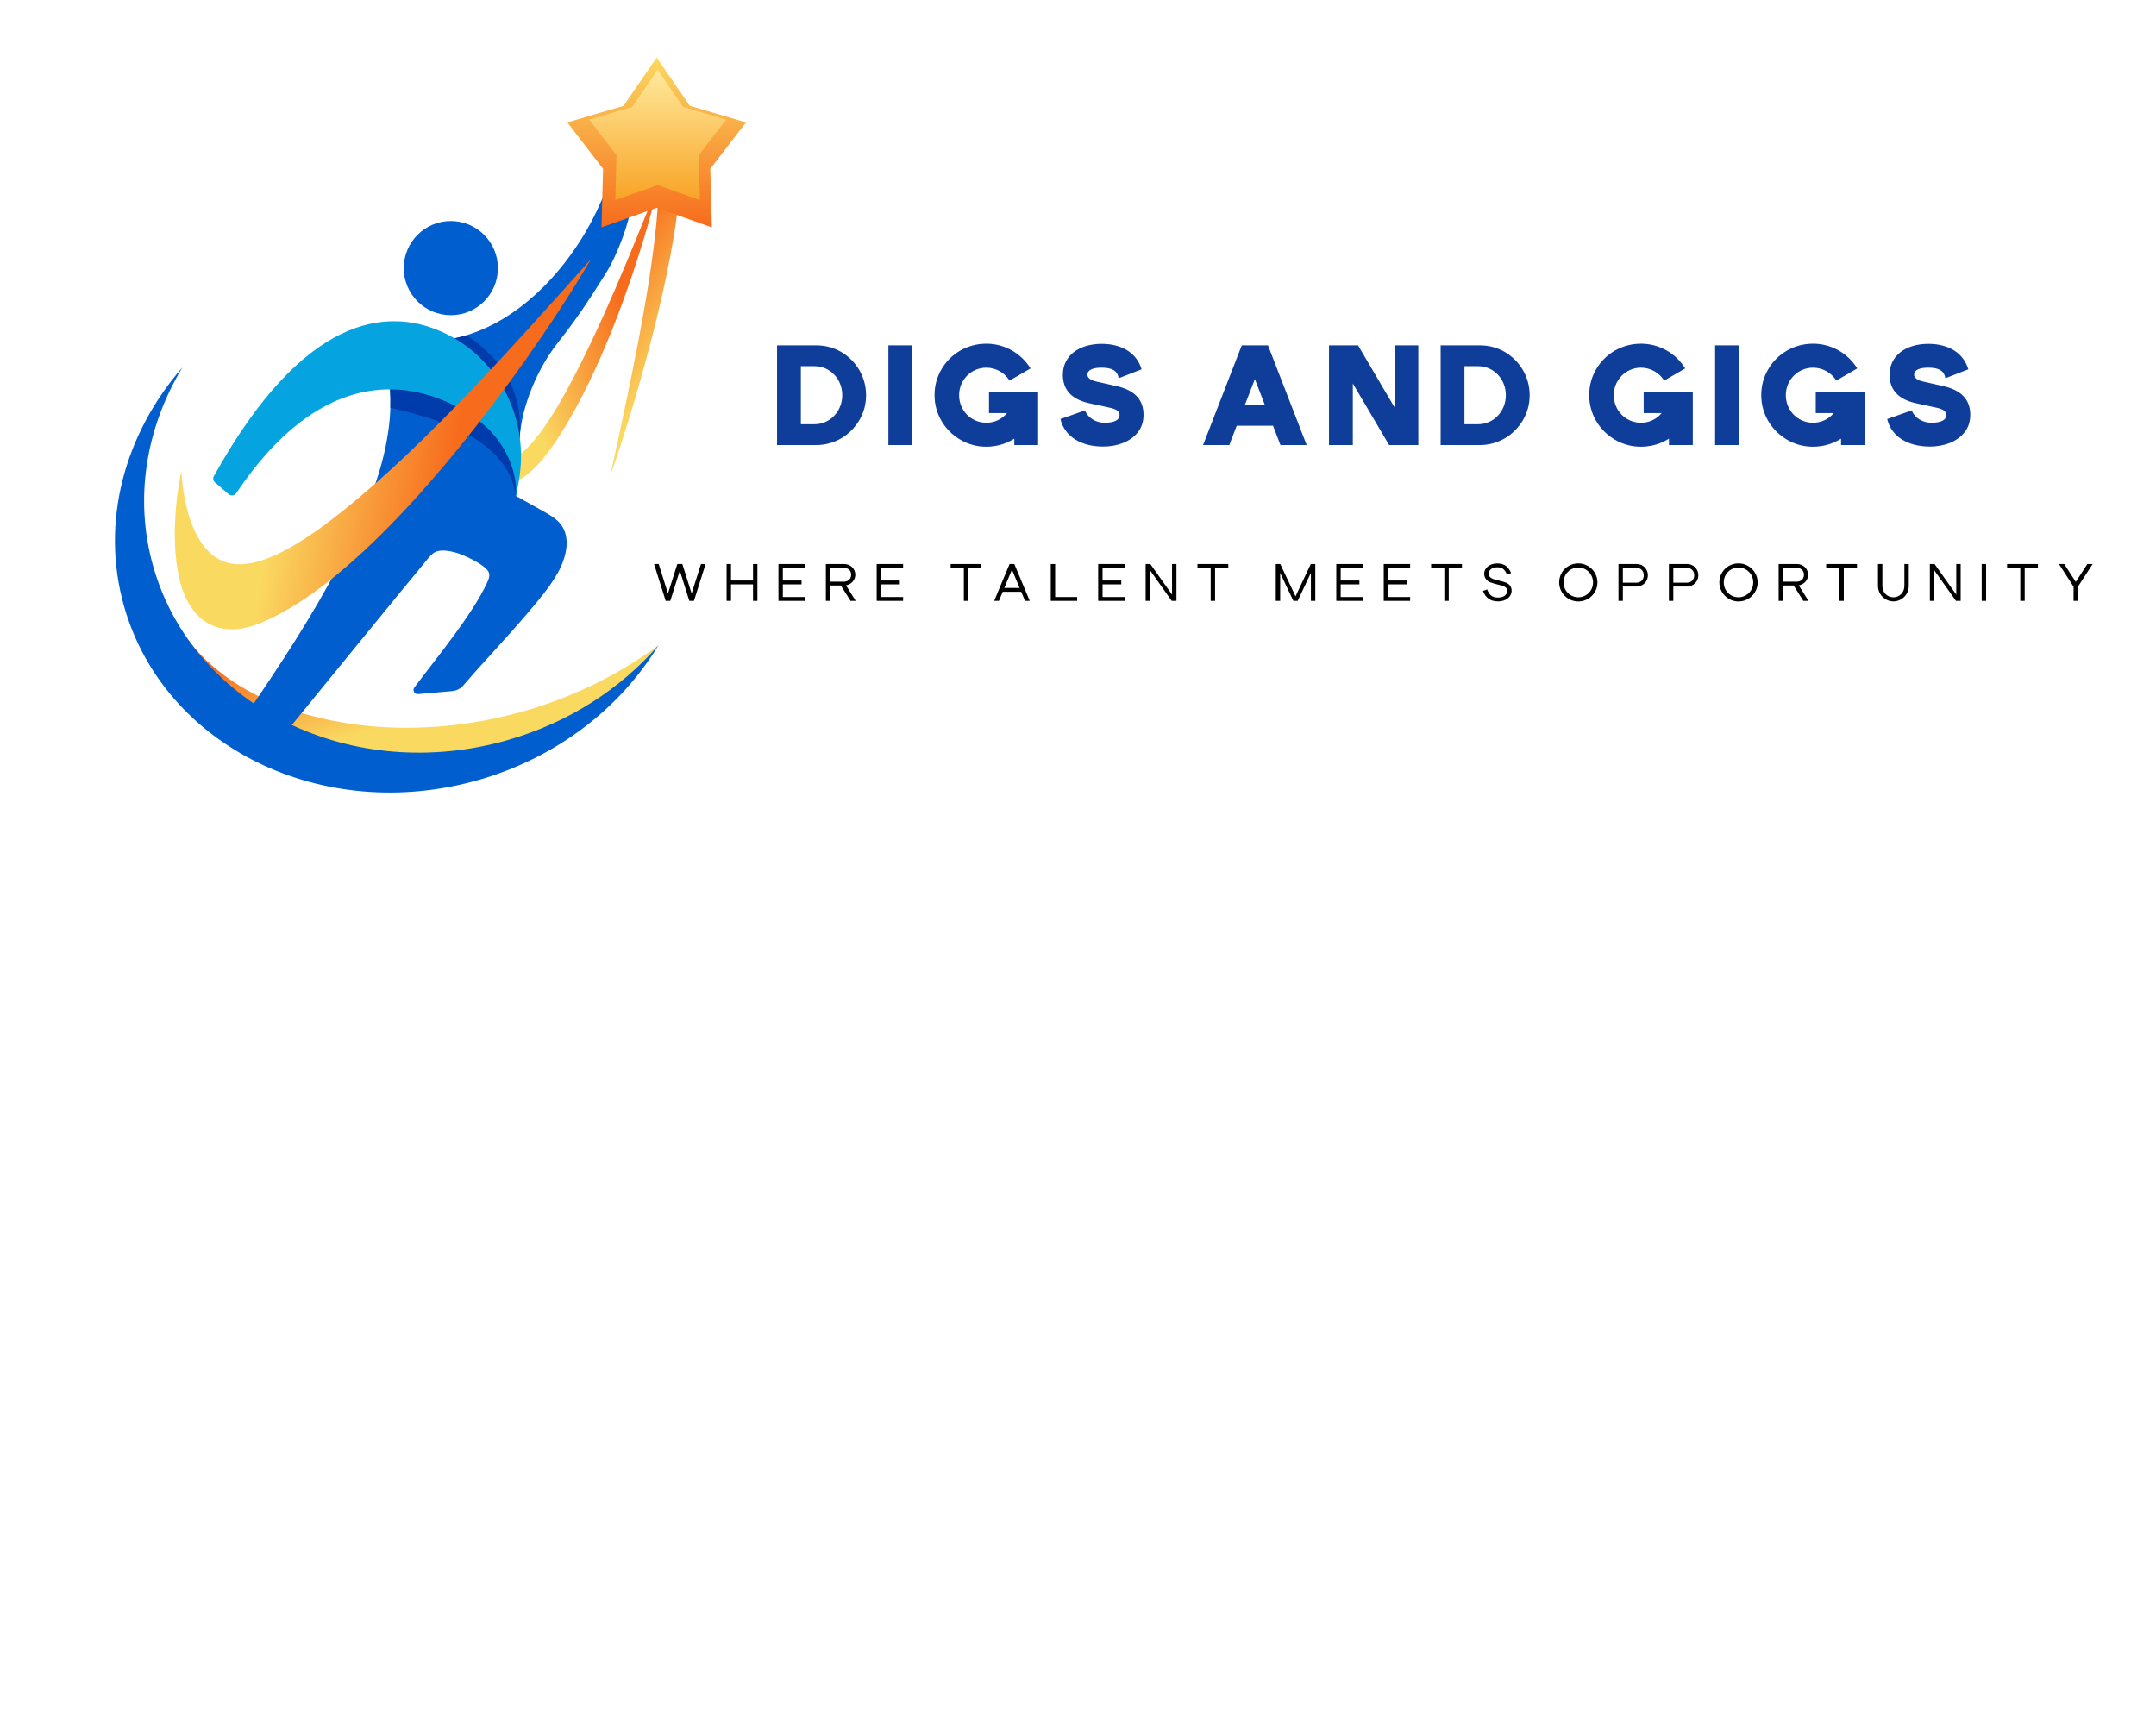
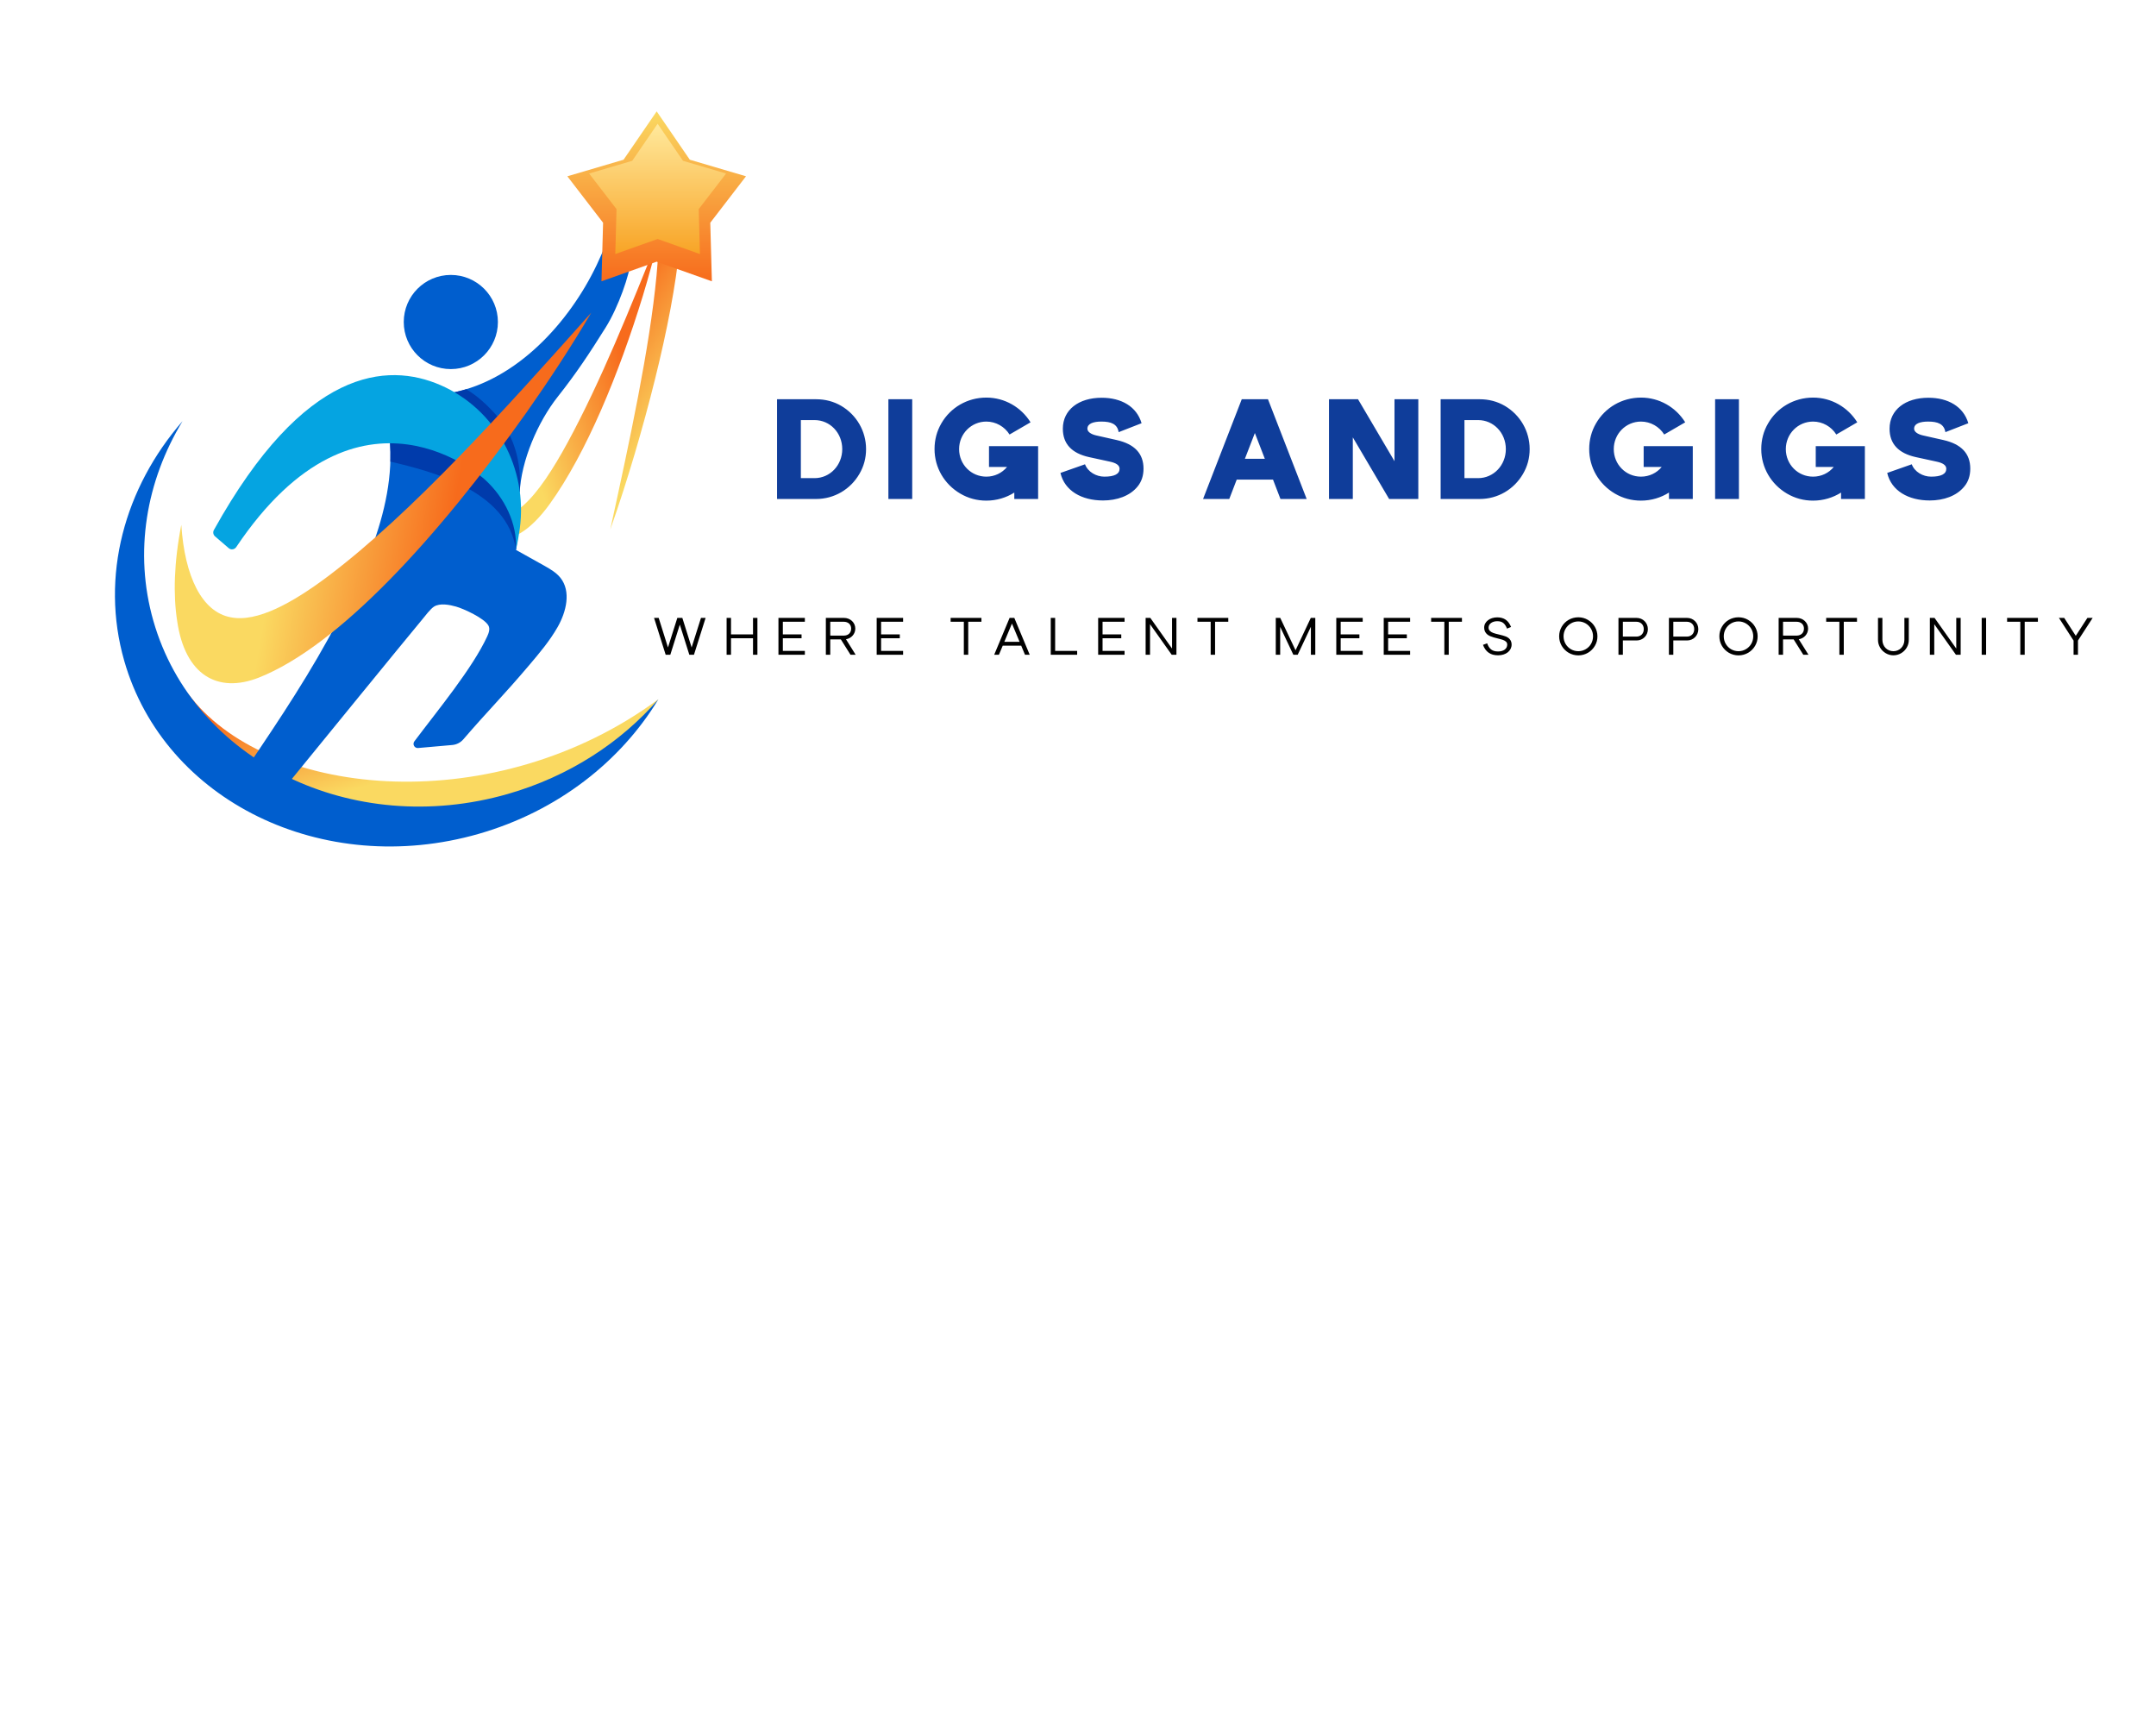
- <svg xmlns="http://www.w3.org/2000/svg" version="1.1" width="1280" height="1024" viewBox="0 0 1280 1024" xml:space="preserve">
+ <svg xmlns="http://www.w3.org/2000/svg" version="1.1" width="1280" height="1024" viewBox="0 0 1280 960" xml:space="preserve">
  <defs>
</defs>
  <g transform="matrix(1 0 0 1 640 512)" id="background-logo">
    <rect style="stroke: none; stroke-width: 0; stroke-dasharray: none; stroke-linecap: butt; stroke-dashoffset: 0; stroke-linejoin: miter; stroke-miterlimit: 4; fill: rgb(255,255,255); fill-opacity: 0; fill-rule: nonzero; opacity: 1;" paint-order="stroke" x="-640" y="-512" rx="0" ry="0" width="1280" height="1024" />
  </g>
  <g transform="matrix(1.921154 0 0 1.921154 229.2622 261.724)" id="logo-logo">
    <g style="" paint-order="stroke">
      <g transform="matrix(-0.1629717 -0.5683498 1.413558 -0.4053312 -4.13397 37.26476)">
        <g style="" paint-order="stroke">
          <g transform="matrix(1 0 0 1 -56.70812 3.261514)">
            <linearGradient id="SVGID_37332_696857" gradientUnits="userSpaceOnUse" gradientTransform="matrix(1 0 0 1 8.5 6.523028)" x1="0" y1="49.578" x2="119.584" y2="49.578">
              <stop offset="26.5%" style="stop-color:rgb(250,217,97);stop-opacity: 1" />
              <stop offset="72.5%" style="stop-color:rgb(247,107,28);stop-opacity: 1" />
            </linearGradient>
            <path style="stroke: none; stroke-width: 1; stroke-dasharray: none; stroke-linecap: butt; stroke-dashoffset: 0; stroke-linejoin: miter; stroke-miterlimit: 4; fill: url(#SVGID_37332_696857); fill-rule: nonzero; opacity: 1;" paint-order="stroke" transform=" translate(-68.29188, -56.10151)" d="M 41.73 105.68 C 5.03 66.05 46.95 21.9 109.65 11.42 C 164.45 2.26 79.61 8.76 79.61 8.76 L 22.6 38.33 L 11.2 54.75 L 8.5 64.99 L 21.85 93.05 L 35.9 102.35 L 41.73 105.68 z" stroke-linecap="round" />
          </g>
          <g transform="matrix(1 0 0 1 0 0)">
            <path style="stroke: none; stroke-width: 1; stroke-dasharray: none; stroke-linecap: butt; stroke-dashoffset: 0; stroke-linejoin: miter; stroke-miterlimit: 4; fill: rgb(0,94,206); fill-rule: nonzero; opacity: 1;" paint-order="stroke" transform=" translate(-125, -52.84)" d="M 15.84 69.77 C 15.84 35.77 77.6 8.2 153.78 8.2 C 191.21 8.2 225.14 14.86 250 25.66 C 224.96 10.12 184.1 0 137.94 0 C 61.76 0 0 27.57 0 61.57 C 0 78.87 15.99 94.5 41.73 105.68 C 25.44 95.57 15.84 83.18 15.84 69.77 z" stroke-linecap="round" />
          </g>
        </g>
      </g>
      <g transform="matrix(-0.04934053 0.4694438 0.3078015 -0.4408723 75.99938 -48.78001)">
        <g style="" paint-order="stroke">
          <g transform="matrix(1 0 0 1 0 0)">
            <linearGradient id="SVGID_37333_696858" gradientUnits="userSpaceOnUse" gradientTransform="matrix(1 0 0 1 0.000826319 0)" x1="0" y1="44.959" x2="249.999" y2="44.959">
              <stop offset="31%" style="stop-color:rgb(247,107,28);stop-opacity: 1" />
              <stop offset="92.5%" style="stop-color:rgb(250,217,97);stop-opacity: 1" />
            </linearGradient>
            <path style="stroke: none; stroke-width: 1; stroke-dasharray: none; stroke-linecap: butt; stroke-dashoffset: 0; stroke-linejoin: miter; stroke-miterlimit: 4; fill: url(#SVGID_37333_696858); fill-rule: nonzero; opacity: 1;" paint-order="stroke" transform=" translate(-125.0004, -44.95867)" d="M 0.06 0 C 8.37 21.63 23.98 41.11 43.99 52.27 C 62.17 62.55 83.72 65.8 104.5 66.22 C 153.42 67.1 202.49 55.04 250 43.08 C 240.12 50.73 229.33 57.11 218.2 62.74 C 173.38 85.01 119.58 97.34 69.82 85.07 C 44.17 78.71 20.02 61.02 8.52 37.03 C 2.83 25.55 -0.49 12.73 0.06 0 L 0.06 0 z" stroke-linecap="round" />
          </g>
        </g>
      </g>
      <g transform="matrix(0.2071086 -0.3895146 0.08673737 0.2929636 58.47165 -30.36061)">
        <g style="" paint-order="stroke">
          <g transform="matrix(1 0 0 1 0 0)">
            <linearGradient id="SVGID_37334_696859" gradientUnits="userSpaceOnUse" gradientTransform="matrix(1 0 0 1 0.000826319 0)" x1="0" y1="44.959" x2="249.999" y2="44.959">
              <stop offset="26.5%" style="stop-color:rgb(250,217,97);stop-opacity: 1" />
              <stop offset="72.5%" style="stop-color:rgb(247,107,28);stop-opacity: 1" />
            </linearGradient>
            <path style="stroke: none; stroke-width: 1; stroke-dasharray: none; stroke-linecap: butt; stroke-dashoffset: 0; stroke-linejoin: miter; stroke-miterlimit: 4; fill: url(#SVGID_37334_696859); fill-rule: nonzero; opacity: 1;" paint-order="stroke" transform=" translate(-125.0004, -44.95867)" d="M 0.06 0 C 8.37 21.63 23.98 41.11 43.99 52.27 C 62.17 62.55 83.72 65.8 104.5 66.22 C 153.42 67.1 202.49 55.04 250 43.08 C 240.12 50.73 229.33 57.11 218.2 62.74 C 173.38 85.01 119.58 97.34 69.82 85.07 C 44.17 78.71 20.02 61.02 8.52 37.03 C 2.83 25.55 -0.49 12.73 0.06 0 L 0.06 0 z" stroke-linecap="round" />
          </g>
        </g>
      </g>
      <g transform="matrix(0.682912 0 0 0.682912 11.11872 6.149407)">
        <g style="" paint-order="stroke">
          <g transform="matrix(1 0 0 1 4.877908 0)">
            <path style="stroke: none; stroke-width: 1; stroke-dasharray: none; stroke-linecap: butt; stroke-dashoffset: 0; stroke-linejoin: miter; stroke-miterlimit: 4; fill: rgb(0,94,206); fill-rule: nonzero; opacity: 1;" paint-order="stroke" transform=" translate(150.122, -397)" d="M -93.675 447.811 C -97.276 454.127 -102.003 459.707 -106.698 465.244 C -118.283 478.907 -125.387 485.883 -136.351 498.627 C -137.62 500.102 -139.419 501.03 -141.358 501.201 L -156.836 502.568 C -158.47 502.712 -159.501 500.855 -158.516 499.543 C -147.772 485.252 -132.332 466.644 -125.585 452.127 C -124.858 450.558 -124.164 448.695 -124.995 447.179 C -126.848 443.81 -136.249 439.536 -139.65 438.578 C -142.471 437.778 -146.945 436.862 -149.651 438.599 C -151.314 439.662 -153.715 442.915 -154.978 444.421 C -162.976 454.003 -204.936 505.488 -214.454 517.161 C -215.686 518.671 -217.461 519.637 -219.397 519.857 C -225.645 520.565 -231.417 521.229 -237.638 521.985 C -239.252 522.181 -240.355 520.388 -239.443 519.042 C -224.862 497.516 -210.155 476.05 -197.573 453.274 C -181.792 424.713 -164.421 389.54 -170.622 355.672 C -125.427 364.378 -113.373 389.866 -112.246 397.078 C -111.088 404.563 -112.52 412.943 -112.52 412.943 C -108.077 415.48 -104.024 417.628 -99.581 420.165 C -96.981 421.649 -94.318 423.186 -92.444 425.523 C -87.496 431.693 -89.769 440.925 -93.675 447.811 z M -67.145 272.893 C -68.451 271.409 -70.86 271.843 -71.569 273.689 C -74.243 280.649 -77.456 287.408 -81.251 293.835 C -96.211 319.133 -121.699 342.568 -152.661 342.989 C -124.668 350.264 -116.656 368.14 -110.866 387.184 C -110.224 372.561 -102.633 354.98 -93.632 343.621 C -85.115 332.861 -79.259 323.958 -71.974 312.325 C -66.164 303.065 -61.057 288.243 -60.481 281.655 C -60.42 280.952 -60.665 280.259 -61.131 279.729 L -67.145 272.893 z M -142.02 331.117 C -130.255 331.117 -120.718 321.579 -120.718 309.815 C -120.718 298.05 -130.255 288.513 -142.02 288.513 C -153.785 288.513 -163.322 298.05 -163.322 309.815 C -163.322 321.579 -153.785 331.117 -142.02 331.117 z" stroke-linecap="round" />
          </g>
          <g transform="matrix(1 0 0 1 14.35016 -20.41792)">
            <path style="stroke: none; stroke-width: 1; stroke-dasharray: none; stroke-linecap: butt; stroke-dashoffset: 0; stroke-linejoin: miter; stroke-miterlimit: 4; fill: rgb(0,59,171); fill-rule: nonzero; opacity: 1;" paint-order="stroke" transform=" translate(140.6498, -376.5821)" d="M -111.797 403.537 L -111.797 403.547 L -112.524 412.938 C -116.356 386.124 -150.465 377.397 -169.384 372.985 C -169.205 367.206 -169.573 361.415 -170.626 355.667 C -125.431 364.374 -113.376 389.861 -112.25 397.073 C -111.913 399.231 -111.797 401.463 -111.797 403.537 z M -121.234 352.213 C -125.224 347.654 -129.967 343.216 -135.062 340.226 C -140.695 341.932 -146.569 342.9 -152.664 342.984 C -124.703 350.248 -116.681 368.093 -110.891 387.116 L -110.785 385.8 L -110.722 384.958 C -110.249 373.396 -113.202 361.393 -121.234 352.213 z" stroke-linecap="round" />
          </g>
          <g transform="matrix(1 0 0 1 -24.88881 -23.60377)">
            <path style="stroke: none; stroke-width: 1; stroke-dasharray: none; stroke-linecap: butt; stroke-dashoffset: 0; stroke-linejoin: miter; stroke-miterlimit: 4; fill: rgb(5,164,225); fill-rule: nonzero; opacity: 1;" paint-order="stroke" transform=" translate(179.8888, -373.3962)" d="M -242.54 412.125 C -241.494 413.027 -239.901 412.799 -239.131 411.653 C -183.157 328.27 -126.385 381.307 -126.385 381.307 C -117.678 389.308 -111.909 400.973 -112.52 412.943 C -111.843 409.776 -111.257 406.567 -110.82 403.333 C -107.141 376.112 -121.498 349.33 -146.688 338.375 C -170.829 327.876 -208.419 330.431 -249.24 403.931 C -249.768 404.881 -249.555 406.081 -248.732 406.791 L -242.54 412.125 z" stroke-linecap="round" />
          </g>
        </g>
      </g>
      <g transform="matrix(0.5338711 -0.4169073 -0.1565553 0.8968191 -3.643916 -2.48036)">
        <g style="" paint-order="stroke">
          <g transform="matrix(1 0 0 1 0 0)">
            <linearGradient id="SVGID_37334_696860" gradientUnits="userSpaceOnUse" gradientTransform="matrix(1 0 0 1 0.000826319 0)" x1="0" y1="44.959" x2="249.999" y2="44.959">
              <stop offset="26.5%" style="stop-color:rgb(250,217,97);stop-opacity: 1" />
              <stop offset="72.5%" style="stop-color:rgb(247,107,28);stop-opacity: 1" />
            </linearGradient>
            <path style="stroke: none; stroke-width: 1; stroke-dasharray: none; stroke-linecap: butt; stroke-dashoffset: 0; stroke-linejoin: miter; stroke-miterlimit: 4; fill: url(#SVGID_37334_696860); fill-rule: nonzero; opacity: 1;" paint-order="stroke" transform=" translate(-125.0004, -44.95867)" d="M 0.06 0 C 8.37 21.63 23.98 41.11 43.99 52.27 C 62.17 62.55 83.72 65.8 104.5 66.22 C 153.42 67.1 202.49 55.04 250 43.08 C 240.12 50.73 229.33 57.11 218.2 62.74 C 173.38 85.01 119.58 97.34 69.82 85.07 C 44.17 78.71 20.02 61.02 8.52 37.03 C 2.83 25.55 -0.49 12.73 0.06 0 L 0.06 0 z" stroke-linecap="round" />
          </g>
        </g>
      </g>
      <g transform="matrix(0.220838 0 0 0.220838 83.5978 -92.22158)">
        <g style="" paint-order="stroke">
          <g transform="matrix(1 0 0 1 0 0)">
            <linearGradient id="SVGID_37336_696861" gradientUnits="userSpaceOnUse" gradientTransform="matrix(1 0 0 1 -125 -118.8821)" x1="0" y1="0" x2="0" y2="238">
              <stop offset="0%" style="stop-color:rgb(250,217,97);stop-opacity: 1" />
              <stop offset="100%" style="stop-color:rgb(247,107,28);stop-opacity: 1" />
            </linearGradient>
            <polygon style="stroke: none; stroke-width: 1; stroke-dasharray: none; stroke-linecap: butt; stroke-dashoffset: 0; stroke-linejoin: miter; stroke-miterlimit: 4; fill: url(#SVGID_37336_696861); fill-rule: nonzero; opacity: 1;" paint-order="stroke" points="-0,-118.882 46.353,-51.248 125,-28.064 75,36.92 77.254,118.882 -0,91.41 -77.254,118.882 -75,36.92 -125,-28.064 -46.353,-51.248 " />
          </g>
        </g>
      </g>
      <g transform="matrix(0.1693104 0 0 0.1693104 83.88746 -94.52221)">
        <g style="" paint-order="stroke">
          <g transform="matrix(1 0 0 1 0 0)">
            <linearGradient id="SVGID_37337_696862" gradientUnits="userSpaceOnUse" gradientTransform="matrix(1 0 0 1 -125 -118.8821)" x1="125" y1="0" x2="125" y2="237.764">
              <stop offset="0%" style="stop-color:rgb(255,233,156);stop-opacity: 1" />
              <stop offset="100%" style="stop-color:rgb(248,164,38);stop-opacity: 1" />
            </linearGradient>
            <polygon style="stroke: none; stroke-width: 1; stroke-dasharray: none; stroke-linecap: butt; stroke-dashoffset: 0; stroke-linejoin: miter; stroke-miterlimit: 4; fill: url(#SVGID_37337_696862); fill-rule: nonzero; opacity: 1;" paint-order="stroke" points="-0,-118.882 46.353,-51.248 125,-28.064 75,36.92 77.254,118.882 -0,91.41 -77.254,118.882 -75,36.92 -125,-28.064 -46.353,-51.248 " />
          </g>
        </g>
      </g>
    </g>
  </g>
  <g transform="matrix(1.921154 0 0 1.921154 815.5283 234.6022)" id="text-logo">
    <g style="" paint-order="stroke">
      <g transform="matrix(1 0 0 1 0 0)" id="text-logo-path-0">
        <path style="stroke: none; stroke-width: 0; stroke-dasharray: none; stroke-linecap: butt; stroke-dashoffset: 0; stroke-linejoin: miter; stroke-miterlimit: 4; fill: rgb(15,61,154); fill-rule: nonzero; opacity: 1;" paint-order="stroke" transform=" translate(-186.67, 15.41)" d="M 13.89 -6.44 L 9.66 -6.44 L 9.66 -24.38 L 13.89 -24.38 C 18.68 -24.38 22.45 -20.42 22.45 -15.41 C 22.45 -10.44 18.68 -6.44 13.89 -6.44 Z M 14.35 -30.82 L 2.3 -30.82 L 2.3 0 L 14.35 0 C 20.01 0 24.98 -2.99 27.74 -7.73 C 29.12 -10.07 29.81 -12.65 29.81 -15.41 C 29.81 -20.93 26.91 -25.94 22.17 -28.75 C 19.83 -30.13 17.2 -30.82 14.35 -30.82 Z M 44.07 0 L 44.07 -30.82 L 36.71 -30.82 L 36.71 0 Z M 67.8 -9.89 L 73.37 -9.89 C 71.85 -8.05 69.55 -6.9 66.98 -6.9 C 62.28 -6.9 58.56 -10.67 58.56 -15.41 C 58.56 -20.15 62.33 -23.92 66.98 -23.92 C 69.92 -23.92 72.63 -22.36 74.15 -19.92 L 80.64 -23.69 C 77.74 -28.34 72.68 -31.33 66.98 -31.33 C 61.09 -31.33 55.89 -28.24 53.08 -23.37 C 51.66 -20.93 50.97 -18.26 50.97 -15.41 C 50.97 -9.71 54 -4.55 58.93 -1.66 C 61.36 -0.23 64.08 0.51 66.98 0.51 C 70.15 0.51 73.14 -0.41 75.62 -1.98 L 75.62 0 L 82.98 0 L 82.98 -16.33 L 67.8 -16.33 Z M 102.63 -31.28 C 95.5 -31.28 90.62 -27.55 90.62 -21.71 C 90.62 -17.07 93.33 -14.12 98.76 -12.93 L 105.11 -11.55 C 107.13 -11.13 108.15 -10.4 108.15 -9.34 C 108.15 -7.73 106.58 -6.9 103.45 -6.9 C 100.92 -6.9 98.35 -8.37 97.47 -10.72 L 89.88 -8.05 C 91.17 -2.53 96.42 0.46 103.04 0.46 C 107.32 0.46 111.37 -0.92 113.76 -3.91 C 114.95 -5.38 115.55 -7.22 115.55 -9.38 C 115.55 -14.03 112.79 -16.97 107.23 -18.22 L 100.92 -19.64 C 99.31 -20.01 98.21 -20.75 98.21 -21.71 C 98.21 -23.32 100.1 -23.92 102.53 -23.92 C 105.52 -23.92 107.46 -23.18 107.87 -20.65 L 114.95 -23.41 C 113.44 -28.57 108.7 -31.28 102.63 -31.28 Z M 142.05 0 L 144.35 -5.98 L 155.57 -5.98 L 157.87 0 L 165.97 0 L 154.01 -30.82 L 145.91 -30.82 L 133.95 0 Z M 146.88 -12.42 L 149.96 -20.38 L 153.04 -12.42 Z M 180.23 0 L 180.23 -19.04 L 191.45 0 L 200.47 0 L 200.47 -30.82 L 193.11 -30.82 L 193.11 -11.68 L 181.84 -30.82 L 172.87 -30.82 L 172.87 0 Z M 218.96 -6.44 L 214.73 -6.44 L 214.73 -24.38 L 218.96 -24.38 C 223.74 -24.38 227.52 -20.42 227.52 -15.41 C 227.52 -10.44 223.74 -6.44 218.96 -6.44 Z M 219.42 -30.82 L 207.37 -30.82 L 207.37 0 L 219.42 0 C 225.08 0 230.05 -2.99 232.81 -7.73 C 234.19 -10.07 234.88 -12.65 234.88 -15.41 C 234.88 -20.93 231.98 -25.94 227.24 -28.75 C 224.89 -30.13 222.27 -30.82 219.42 -30.82 Z M 270.11 -9.89 L 275.68 -9.89 C 274.16 -8.05 271.86 -6.9 269.28 -6.9 C 264.59 -6.9 260.87 -10.67 260.87 -15.41 C 260.87 -20.15 264.64 -23.92 269.28 -23.92 C 272.23 -23.92 274.94 -22.36 276.46 -19.92 L 282.95 -23.69 C 280.05 -28.34 274.99 -31.33 269.28 -31.33 C 263.4 -31.33 258.2 -28.24 255.39 -23.37 C 253.97 -20.93 253.28 -18.26 253.28 -15.41 C 253.28 -9.71 256.31 -4.55 261.23 -1.66 C 263.67 -0.23 266.39 0.51 269.28 0.51 C 272.46 0.51 275.45 -0.41 277.93 -1.98 L 277.93 0 L 285.29 0 L 285.29 -16.33 L 270.11 -16.33 Z M 299.55 0 L 299.55 -30.82 L 292.19 -30.82 L 292.19 0 Z M 323.29 -9.89 L 328.85 -9.89 C 327.34 -8.05 325.04 -6.9 322.46 -6.9 C 317.77 -6.9 314.04 -10.67 314.04 -15.41 C 314.04 -20.15 317.81 -23.92 322.46 -23.92 C 325.4 -23.92 328.12 -22.36 329.64 -19.92 L 336.12 -23.69 C 333.22 -28.34 328.16 -31.33 322.46 -31.33 C 316.57 -31.33 311.37 -28.24 308.57 -23.37 C 307.14 -20.93 306.45 -18.26 306.45 -15.41 C 306.45 -9.71 309.49 -4.55 314.41 -1.66 C 316.85 -0.23 319.56 0.51 322.46 0.51 C 325.63 0.51 328.62 -0.41 331.11 -1.98 L 331.11 0 L 338.47 0 L 338.47 -16.33 L 323.29 -16.33 Z M 358.11 -31.28 C 350.98 -31.28 346.1 -27.55 346.1 -21.71 C 346.1 -17.07 348.82 -14.12 354.25 -12.93 L 360.59 -11.55 C 362.62 -11.13 363.63 -10.4 363.63 -9.34 C 363.63 -7.73 362.07 -6.9 358.94 -6.9 C 356.41 -6.9 353.83 -8.37 352.96 -10.72 L 345.37 -8.05 C 346.66 -2.53 351.9 0.46 358.52 0.46 C 362.8 0.46 366.85 -0.92 369.24 -3.91 C 370.44 -5.38 371.04 -7.22 371.04 -9.38 C 371.04 -14.03 368.28 -16.97 362.71 -18.22 L 356.41 -19.64 C 354.8 -20.01 353.69 -20.75 353.69 -21.71 C 353.69 -23.32 355.58 -23.92 358.02 -23.92 C 361.01 -23.92 362.94 -23.18 363.35 -20.65 L 370.44 -23.41 C 368.92 -28.57 364.18 -31.28 358.11 -31.28 Z" stroke-linecap="round" />
      </g>
    </g>
  </g>
  <g transform="matrix(1.921154 0 0 1.921154 815.353 345.7426)" id="tagline-343996bd-29a2-4a68-bd6a-c8ab96e6c788-logo">
    <g style="" paint-order="stroke">
      <g transform="matrix(1 0 0 1 -5.684342e-14 0)" id="tagline-343996bd-29a2-4a68-bd6a-c8ab96e6c788-logo-path-0">
        <path style="stroke: none; stroke-width: 0; stroke-dasharray: none; stroke-linecap: butt; stroke-dashoffset: 0; stroke-linejoin: miter; stroke-miterlimit: 4; fill: rgb(0,0,0); fill-rule: nonzero; opacity: 1;" paint-order="stroke" transform=" translate(-223.135, 5.695)" d="M 5.87 0 L 8.81 -9.32 L 11.75 0 L 13.18 0 L 16.78 -11.39 L 15.35 -11.39 L 12.46 -2.26 L 9.59 -11.39 L 8.04 -11.39 L 5.15 -2.26 L 2.28 -11.39 L 0.85 -11.39 L 4.44 0 Z M 24.63 0 L 24.63 -5.1 L 31.43 -5.1 L 31.43 0 L 32.79 0 L 32.79 -11.39 L 31.43 -11.39 L 31.43 -6.29 L 24.63 -6.29 L 24.63 -11.39 L 23.27 -11.39 L 23.27 0 Z M 39.29 0 L 47.45 0 L 47.45 -1.19 L 40.65 -1.19 L 40.65 -5.1 L 46.43 -5.1 L 46.43 -6.29 L 40.65 -6.29 L 40.65 -10.2 L 47.45 -10.2 L 47.45 -11.39 L 39.29 -11.39 Z M 55.3 0 L 55.3 -4.74 L 58.58 -4.74 L 61.56 0 L 63.15 0 L 60.16 -4.79 C 61.81 -5.07 63.04 -6.41 63.04 -8.09 C 63.04 -9.95 61.49 -11.39 59.55 -11.39 L 53.94 -11.39 L 53.94 0 Z M 59.55 -5.92 L 55.3 -5.93 L 55.3 -10.2 L 59.47 -10.2 C 60.84 -10.2 61.76 -9.37 61.76 -8.09 C 61.76 -6.8 60.89 -5.95 59.55 -5.92 Z M 69.65 0 L 77.81 0 L 77.81 -1.19 L 71.01 -1.19 L 71.01 -5.1 L 76.79 -5.1 L 76.79 -6.29 L 71.01 -6.29 L 71.01 -10.2 L 77.81 -10.2 L 77.81 -11.39 L 69.65 -11.39 Z M 97.94 0 L 97.94 -10.2 L 102.02 -10.2 L 102.02 -11.39 L 92.5 -11.39 L 92.5 -10.2 L 96.58 -10.2 L 96.58 0 Z M 107.42 0 L 108.6 -2.81 L 114.31 -2.81 L 115.48 0 L 116.94 0 L 112.18 -11.39 L 110.72 -11.39 L 105.96 0 Z M 109.09 -4 L 111.45 -9.64 L 113.81 -4 Z M 123.44 0 L 131.6 0 L 131.6 -1.19 L 124.8 -1.19 L 124.8 -11.39 L 123.44 -11.39 Z M 138.09 0 L 146.25 0 L 146.25 -1.19 L 139.45 -1.19 L 139.45 -5.1 L 145.23 -5.1 L 145.23 -6.29 L 139.45 -6.29 L 139.45 -10.2 L 146.25 -10.2 L 146.25 -11.39 L 138.09 -11.39 Z M 154.12 0 L 154.12 -9.45 L 160.82 0 L 162.28 0 L 162.28 -11.39 L 160.92 -11.39 L 160.92 -1.92 L 154.21 -11.39 L 152.75 -11.39 L 152.76 -11.37 L 152.76 0 Z M 174.22 0 L 174.22 -10.2 L 178.3 -10.2 L 178.3 -11.39 L 168.78 -11.39 L 168.78 -10.2 L 172.86 -10.2 L 172.86 0 Z M 194.34 0 L 194.34 -8.62 L 198.41 0 L 199.75 0 L 203.83 -8.65 L 203.83 0 L 205.19 0 L 205.19 -11.39 L 203.8 -11.39 L 199.09 -1.39 L 194.36 -11.39 L 192.98 -11.39 L 192.98 0 Z M 211.68 0 L 219.84 0 L 219.84 -1.19 L 213.04 -1.19 L 213.04 -5.1 L 218.82 -5.1 L 218.82 -6.29 L 213.04 -6.29 L 213.04 -10.2 L 219.84 -10.2 L 219.84 -11.39 L 211.68 -11.39 Z M 226.34 0 L 234.5 0 L 234.5 -1.19 L 227.7 -1.19 L 227.7 -5.1 L 233.48 -5.1 L 233.48 -6.29 L 227.7 -6.29 L 227.7 -10.2 L 234.5 -10.2 L 234.5 -11.39 L 226.34 -11.39 Z M 246.43 0 L 246.43 -10.2 L 250.51 -10.2 L 250.51 -11.39 L 240.99 -11.39 L 240.99 -10.2 L 245.07 -10.2 L 245.07 0 Z M 258.3 -3.54 L 257.01 -3.06 C 257.81 -0.9 259.35 0.17 261.66 0.17 C 264.13 0.17 265.86 -1.24 265.86 -3.15 C 265.86 -4.5 265.01 -5.3 263.98 -5.68 C 263.43 -5.88 262.75 -6.07 261.89 -6.27 C 260.41 -6.61 259.71 -6.83 259.17 -7.36 C 258.88 -7.63 258.74 -7.97 258.74 -8.4 C 258.74 -9.57 259.91 -10.37 261.41 -10.37 C 262.96 -10.37 263.77 -9.74 264.44 -8.08 L 265.69 -8.59 C 264.89 -10.59 263.52 -11.56 261.41 -11.56 C 259.17 -11.56 257.38 -10.23 257.38 -8.4 C 257.38 -6.95 258.3 -6.1 259.37 -5.7 C 259.93 -5.47 260.63 -5.27 261.53 -5.05 C 262.91 -4.71 263.59 -4.54 264.11 -4.06 C 264.37 -3.83 264.5 -3.52 264.5 -3.15 C 264.5 -1.87 263.42 -1.02 261.66 -1.02 C 259.81 -1.02 258.89 -1.87 258.3 -3.54 Z M 286.47 0.19 C 288.64 0.19 290.56 -0.97 291.6 -2.77 C 292.13 -3.67 292.38 -4.64 292.38 -5.7 C 292.38 -7.8 291.26 -9.71 289.44 -10.78 C 288.54 -11.31 287.54 -11.58 286.47 -11.58 C 284.29 -11.58 282.37 -10.44 281.33 -8.64 C 280.81 -7.74 280.55 -6.75 280.55 -5.7 C 280.55 -3.59 281.67 -1.68 283.49 -0.61 C 284.39 -0.09 285.4 0.19 286.47 0.19 Z M 286.47 -1.1 C 284.82 -1.1 283.34 -1.97 282.52 -3.38 C 282.12 -4.08 281.91 -4.86 281.91 -5.7 C 281.91 -7.38 282.78 -8.86 284.19 -9.69 C 284.89 -10.1 285.65 -10.3 286.47 -10.3 C 288.12 -10.3 289.6 -9.42 290.41 -8.01 C 290.82 -7.31 291.02 -6.53 291.02 -5.7 C 291.02 -4.01 290.16 -2.53 288.75 -1.72 C 288.05 -1.31 287.28 -1.1 286.47 -1.1 Z M 300.24 0 L 300.24 -4.42 L 304.49 -4.42 C 306.44 -4.42 307.97 -5.95 307.97 -7.91 C 307.97 -9.86 306.44 -11.39 304.49 -11.39 L 298.88 -11.39 L 298.88 0 Z M 304.4 -5.61 L 300.24 -5.61 L 300.24 -10.2 L 304.4 -10.2 C 305.78 -10.2 306.7 -9.28 306.7 -7.91 C 306.7 -6.53 305.78 -5.61 304.4 -5.61 Z M 315.83 0 L 315.83 -4.42 L 320.08 -4.42 C 322.03 -4.42 323.56 -5.95 323.56 -7.91 C 323.56 -9.86 322.03 -11.39 320.08 -11.39 L 314.47 -11.39 L 314.47 0 Z M 319.99 -5.61 L 315.83 -5.61 L 315.83 -10.2 L 319.99 -10.2 C 321.37 -10.2 322.29 -9.28 322.29 -7.91 C 322.29 -6.53 321.37 -5.61 319.99 -5.61 Z M 335.97 0.19 C 338.15 0.19 340.07 -0.97 341.11 -2.77 C 341.63 -3.67 341.89 -4.64 341.89 -5.7 C 341.89 -7.8 340.77 -9.71 338.95 -10.78 C 338.05 -11.31 337.04 -11.58 335.97 -11.58 C 333.8 -11.58 331.87 -10.44 330.84 -8.64 C 330.31 -7.74 330.06 -6.75 330.06 -5.7 C 330.06 -3.59 331.18 -1.68 333 -0.61 C 333.9 -0.09 334.9 0.19 335.97 0.19 Z M 335.97 -1.1 C 334.32 -1.1 332.84 -1.97 332.03 -3.38 C 331.62 -4.08 331.42 -4.86 331.42 -5.7 C 331.42 -7.38 332.28 -8.86 333.69 -9.69 C 334.39 -10.1 335.16 -10.3 335.97 -10.3 C 337.62 -10.3 339.1 -9.42 339.92 -8.01 C 340.32 -7.31 340.53 -6.53 340.53 -5.7 C 340.53 -4.01 339.66 -2.53 338.25 -1.72 C 337.55 -1.31 336.79 -1.1 335.97 -1.1 Z M 349.74 0 L 349.74 -4.74 L 353.02 -4.74 L 356 0 L 357.6 0 L 354.6 -4.79 C 356.25 -5.07 357.48 -6.41 357.48 -8.09 C 357.48 -9.95 355.93 -11.39 353.99 -11.39 L 348.38 -11.39 L 348.38 0 Z M 353.99 -5.92 L 349.74 -5.93 L 349.74 -10.2 L 353.91 -10.2 C 355.28 -10.2 356.2 -9.37 356.2 -8.09 C 356.2 -6.8 355.33 -5.95 353.99 -5.92 Z M 368.51 0 L 368.51 -10.2 L 372.59 -10.2 L 372.59 -11.39 L 363.07 -11.39 L 363.07 -10.2 L 367.15 -10.2 L 367.15 0 Z M 387.24 -11.39 L 387.24 -4.62 C 387.24 -2.55 385.7 -1.1 383.86 -1.1 C 381.89 -1.1 380.44 -2.6 380.44 -4.62 L 380.44 -11.39 L 379.08 -11.39 L 379.08 -4.62 C 379.08 -2.87 380.02 -1.34 381.48 -0.48 C 382.21 -0.05 382.99 0.17 383.86 0.17 C 385.56 0.17 387.12 -0.77 387.97 -2.23 C 388.4 -2.96 388.6 -3.76 388.6 -4.62 L 388.6 -11.39 Z M 396.47 0 L 396.47 -9.45 L 403.17 0 L 404.63 0 L 404.63 -11.39 L 403.27 -11.39 L 403.27 -1.92 L 396.56 -11.39 L 395.1 -11.39 L 395.11 -11.37 L 395.11 0 Z M 412.49 0 L 412.49 -11.39 L 411.13 -11.39 L 411.13 0 Z M 424.42 0 L 424.42 -10.2 L 428.5 -10.2 L 428.5 -11.39 L 418.98 -11.39 L 418.98 -10.2 L 423.06 -10.2 L 423.06 0 Z M 440.88 -4.39 L 441.01 -4.59 L 445.42 -11.39 L 443.79 -11.39 L 440.2 -5.85 L 436.63 -11.39 L 435 -11.39 L 439.38 -4.59 L 439.52 -4.39 L 439.52 0 L 440.88 0 Z" stroke-linecap="round" />
      </g>
    </g>
  </g>
</svg>
